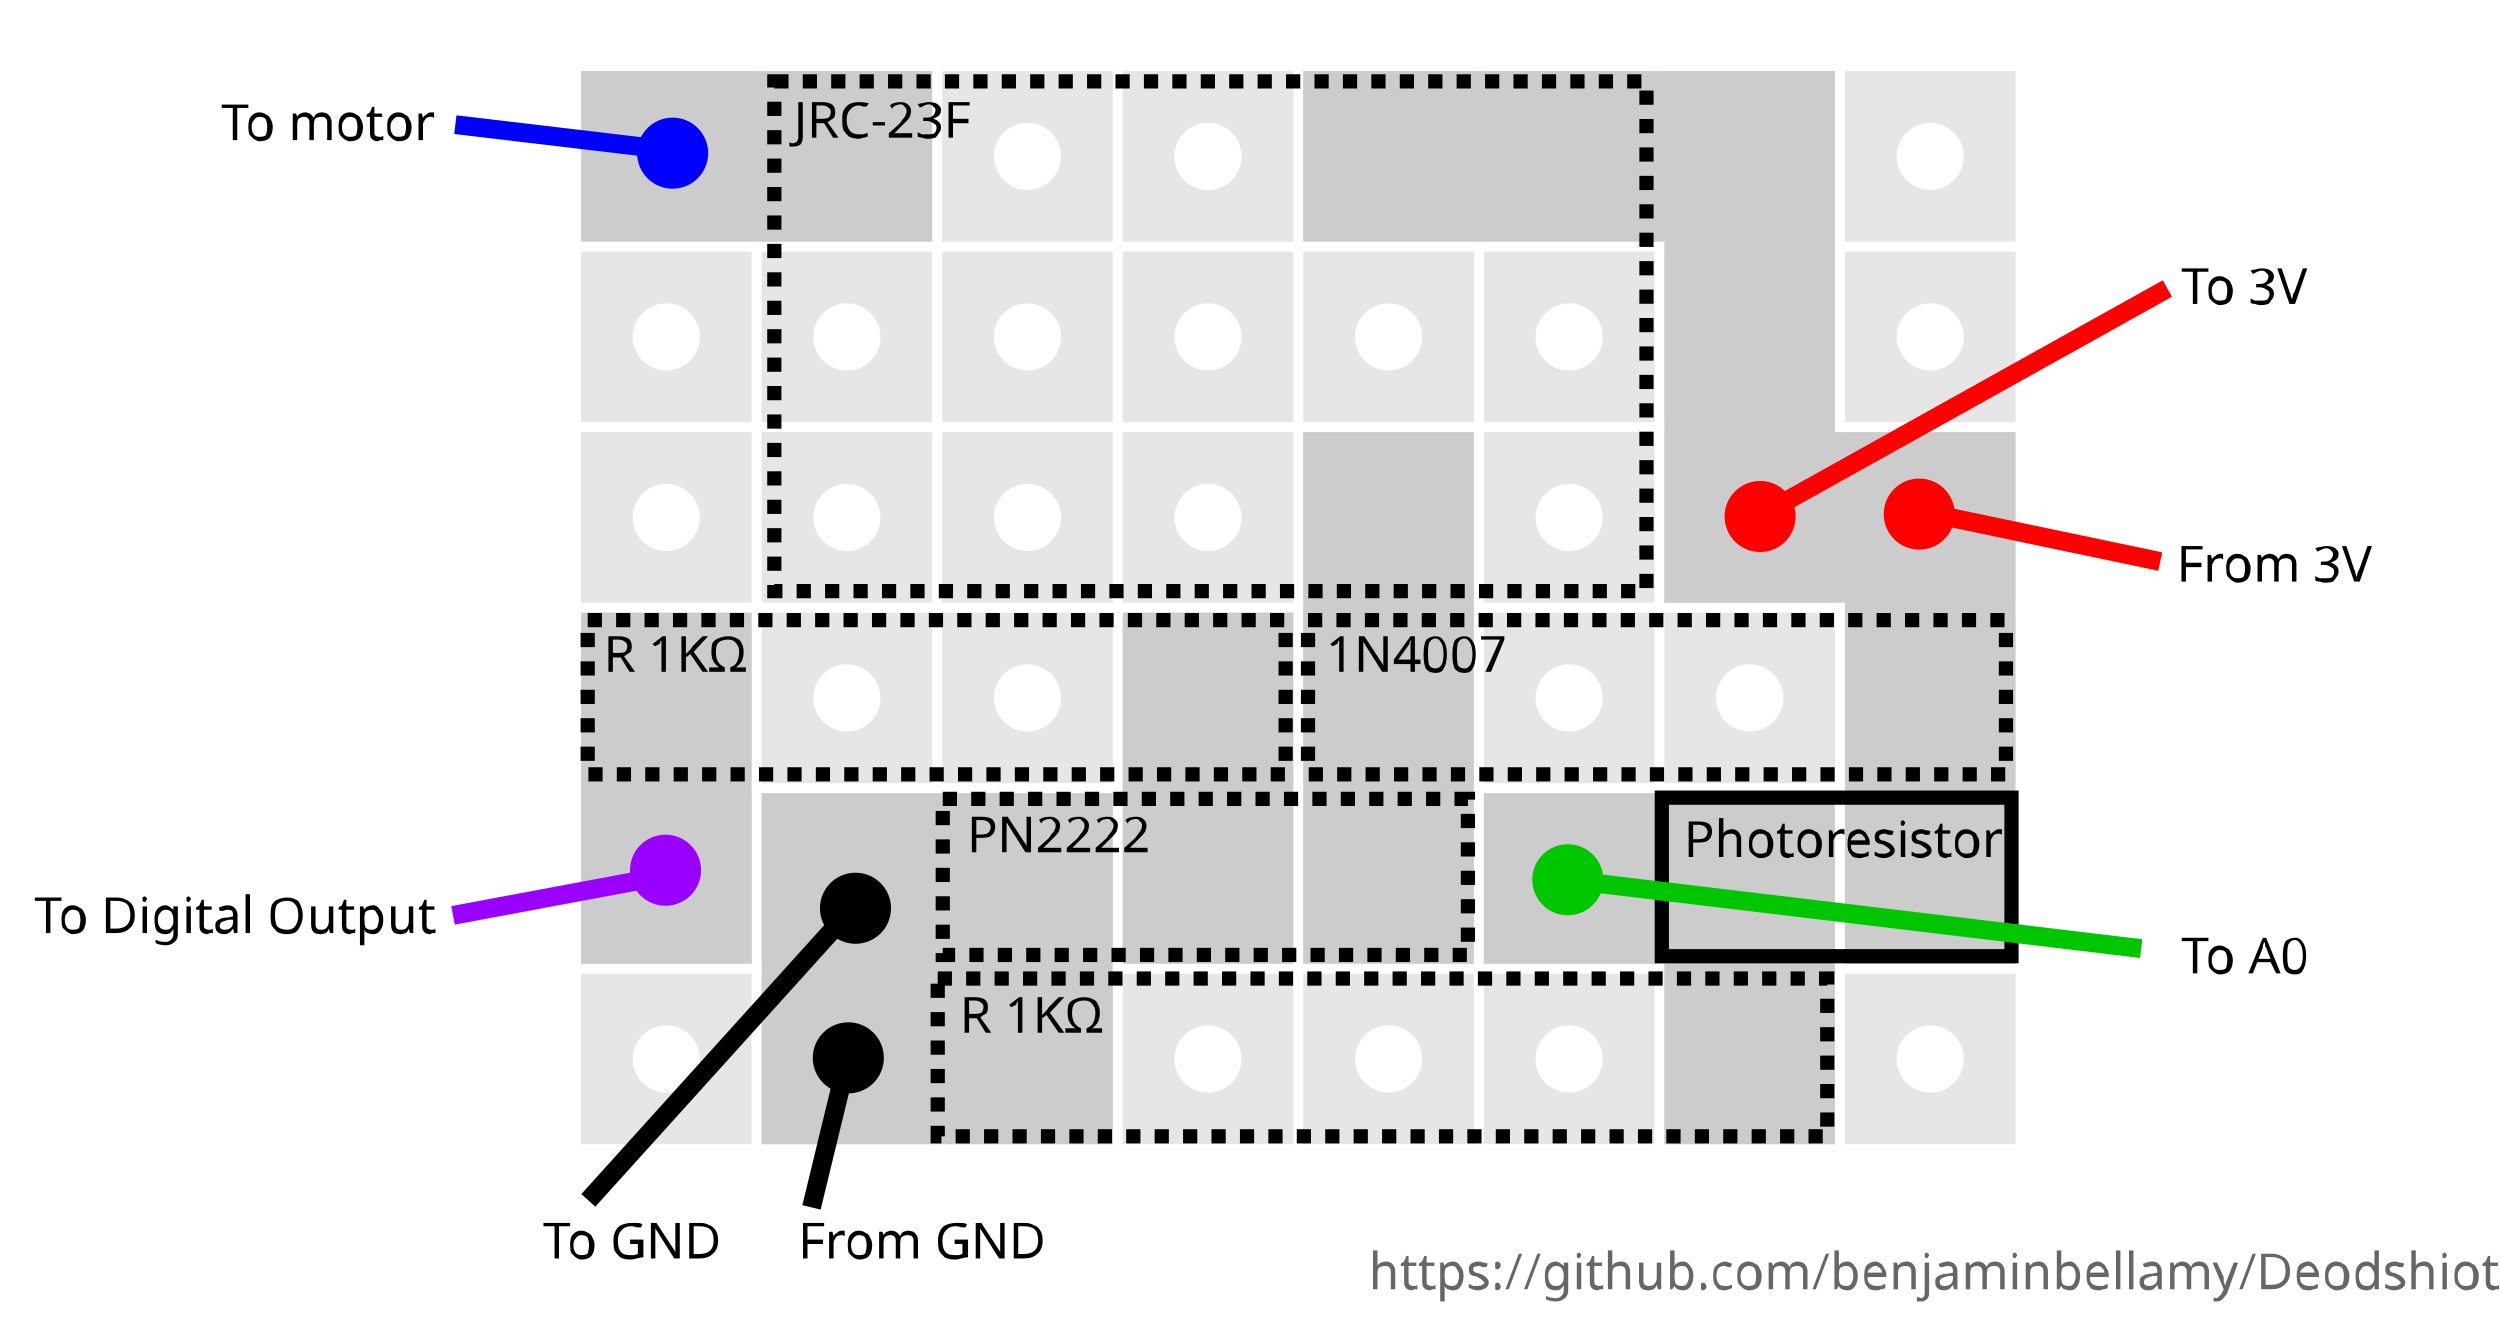
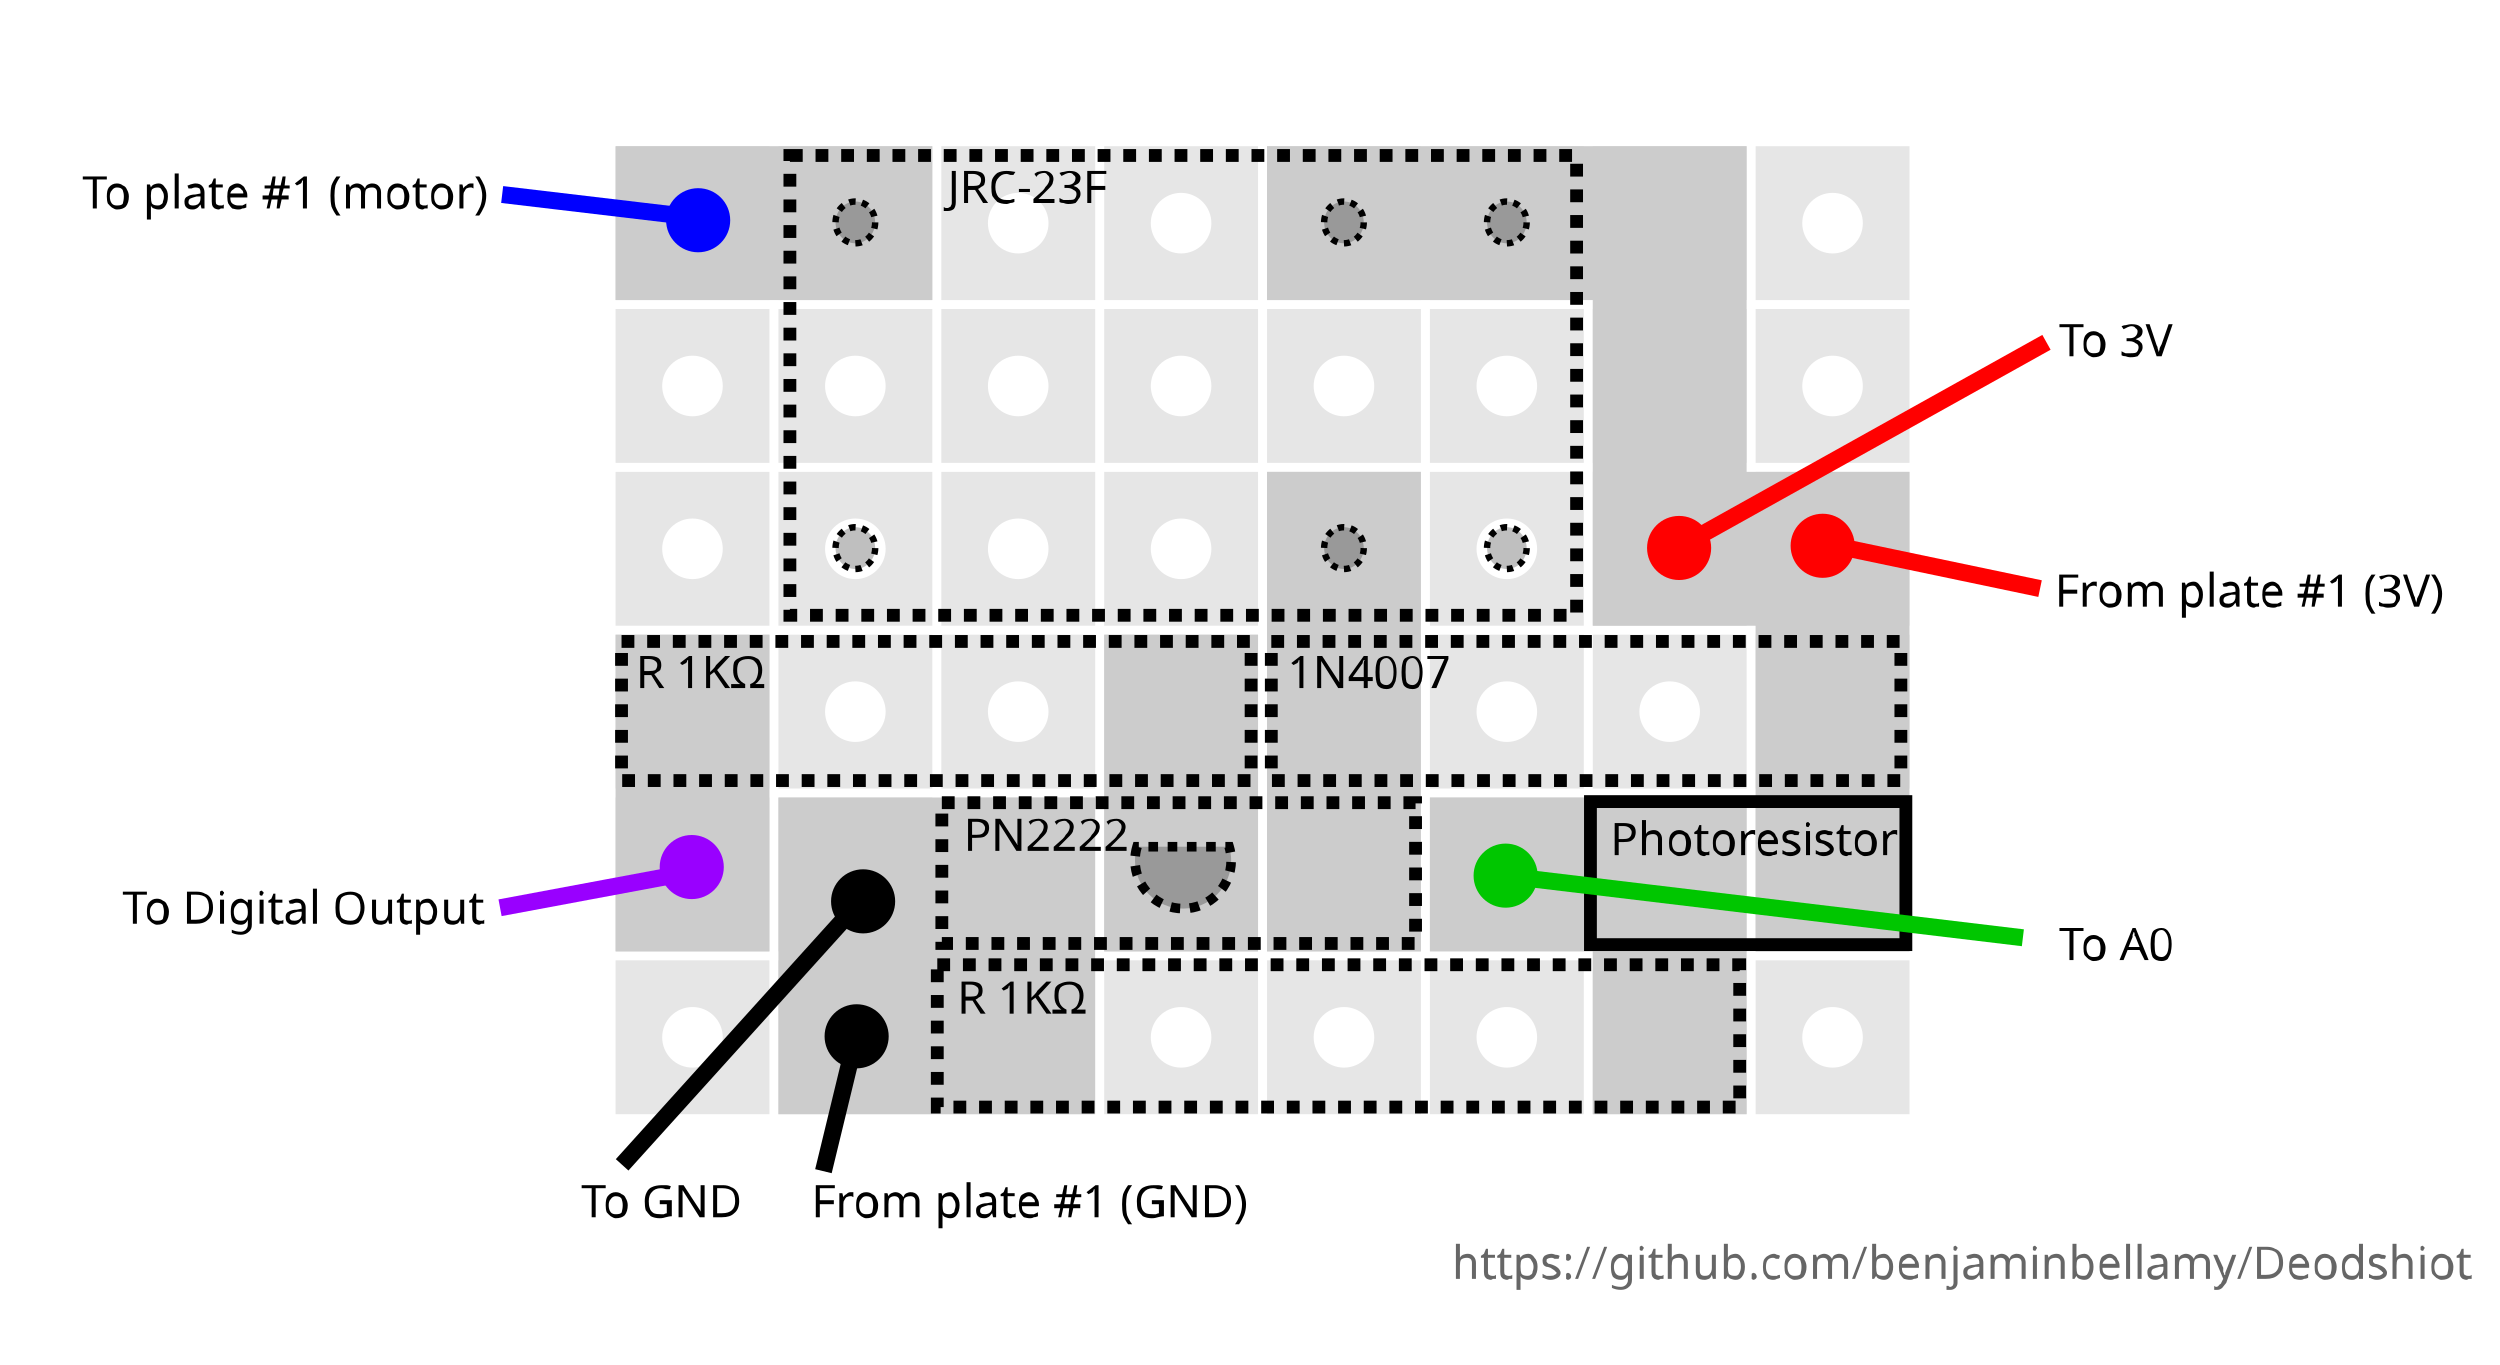
- <svg xmlns="http://www.w3.org/2000/svg" xmlns:xlink="http://www.w3.org/1999/xlink" width="35.175mm" height="18.717mm" viewBox="0 0 35.175 18.717" version="1.1" id="svg8">
+ <svg xmlns="http://www.w3.org/2000/svg" xmlns:xlink="http://www.w3.org/1999/xlink" id="svg8" version="1.1" viewBox="0 0 38.995 21.277" height="21.277mm" width="38.995mm">
  <defs id="defs2" />
-   <g id="layer1" transform="translate(-12.40424,-25.07489)">
-     <rect style="fill:#ffffff;fill-opacity:1;stroke:none;stroke-width:0.209;stroke-miterlimit:4;stroke-dasharray:none;stroke-dashoffset:0;stroke-opacity:1" id="rect2910" width="36.059" height="19.277" x="11.978" y="24.795" />
-     <path id="use1221" style="fill:#e6e6e6;stroke:none;stroke-width:0.093" d="m 20.58,26.075 v 2.4 h 2.4 v -2.4 z m 1.2,0.728 a 0.472,0.472 0 0 1 0.472,0.473 0.472,0.472 0 0 1 -0.472,0.472 0.472,0.472 0 0 1 -0.473,-0.472 0.472,0.472 0 0 1 0.473,-0.473 z" />
-     <use x="0" y="0" xlink:href="#use1221" transform="translate(0,2.539896)" id="use1420" width="100%" height="100%" />
-     <use x="0" y="0" xlink:href="#use1221" transform="translate(0,5.079793)" id="use1422" width="100%" height="100%" />
-     <use x="0" y="0" xlink:href="#use1221" transform="translate(0,7.619689)" id="use1424" width="100%" height="100%" />
-     <use x="0" y="0" xlink:href="#use1221" transform="translate(0,10.15959)" id="use1426" width="100%" height="100%" />
-     <use x="0" y="0" xlink:href="#use1221" transform="translate(0,12.69948)" id="use1428" width="100%" height="100%" />
-     <use x="0" y="0" xlink:href="#use1221" transform="translate(2.540413)" id="use1430" width="100%" height="100%" />
-     <use x="0" y="0" xlink:href="#use1221" transform="translate(2.540413,2.539896)" id="use1432" width="100%" height="100%" />
-     <use x="0" y="0" xlink:href="#use1221" transform="translate(2.540413,5.079793)" id="use1434" width="100%" height="100%" />
-     <use x="0" y="0" xlink:href="#use1221" transform="translate(2.540413,7.619689)" id="use1436" width="100%" height="100%" />
-     <use x="0" y="0" xlink:href="#use1221" transform="translate(2.540413,10.15959)" id="use1438" width="100%" height="100%" />
-     <use x="0" y="0" xlink:href="#use1221" transform="translate(2.540413,12.69948)" id="use1440" width="100%" height="100%" />
-     <use x="0" y="0" xlink:href="#use1221" transform="translate(5.080826)" id="use1442" width="100%" height="100%" />
-     <use x="0" y="0" xlink:href="#use1221" transform="translate(5.080826,2.539896)" id="use1444" width="100%" height="100%" />
-     <use x="0" y="0" xlink:href="#use1221" transform="translate(5.080826,5.079793)" id="use1446" width="100%" height="100%" />
-     <use x="0" y="0" xlink:href="#use1221" transform="translate(5.080826,7.619689)" id="use1448" width="100%" height="100%" />
-     <use x="0" y="0" xlink:href="#use1221" transform="translate(5.080826,10.15959)" id="use1450" width="100%" height="100%" />
-     <use x="0" y="0" xlink:href="#use1221" transform="translate(5.080826,12.69948)" id="use1452" width="100%" height="100%" />
-     <use x="0" y="0" xlink:href="#use1221" transform="translate(7.62124)" id="use1454" width="100%" height="100%" />
-     <use x="0" y="0" xlink:href="#use1221" transform="translate(7.62124,2.539896)" id="use1456" width="100%" height="100%" />
-     <use x="0" y="0" xlink:href="#use1221" transform="translate(7.62124,5.079793)" id="use1458" width="100%" height="100%" />
-     <use x="0" y="0" xlink:href="#use1221" transform="translate(7.62124,7.619689)" id="use1460" width="100%" height="100%" />
-     <use x="0" y="0" xlink:href="#use1221" transform="translate(7.62124,10.15959)" id="use1462" width="100%" height="100%" />
-     <use x="0" y="0" xlink:href="#use1221" transform="translate(7.62124,12.69948)" id="use1464" width="100%" height="100%" />
-     <use x="0" y="0" xlink:href="#use1221" transform="translate(10.16165)" id="use1466" width="100%" height="100%" />
-     <use x="0" y="0" xlink:href="#use1221" transform="translate(10.16165,2.539896)" id="use1468" width="100%" height="100%" />
-     <use x="0" y="0" xlink:href="#use1221" transform="translate(10.16165,5.079793)" id="use1470" width="100%" height="100%" />
-     <use x="0" y="0" xlink:href="#use1221" transform="translate(10.16165,7.619689)" id="use1472" width="100%" height="100%" />
-     <use x="0" y="0" xlink:href="#use1221" transform="translate(10.16165,10.15959)" id="use1474" width="100%" height="100%" />
-     <use x="0" y="0" xlink:href="#use1221" transform="translate(10.16165,12.69948)" id="use1476" width="100%" height="100%" />
-     <use x="0" y="0" xlink:href="#use1221" transform="translate(12.70207)" id="use1478" width="100%" height="100%" />
-     <use x="0" y="0" xlink:href="#use1221" transform="translate(12.70207,2.539896)" id="use1480" width="100%" height="100%" />
-     <use x="0" y="0" xlink:href="#use1221" transform="translate(12.70207,5.079793)" id="use1482" width="100%" height="100%" />
-     <use x="0" y="0" xlink:href="#use1221" transform="translate(12.70207,7.619689)" id="use1484" width="100%" height="100%" />
-     <use x="0" y="0" xlink:href="#use1221" transform="translate(12.70207,10.15959)" id="use1486" width="100%" height="100%" />
-     <use x="0" y="0" xlink:href="#use1221" transform="translate(12.70207,12.69948)" id="use1488" width="100%" height="100%" />
-     <use x="0" y="0" xlink:href="#use1221" transform="translate(15.24248)" id="use1490" width="100%" height="100%" />
-     <use x="0" y="0" xlink:href="#use1221" transform="translate(15.24248,2.539896)" id="use1492" width="100%" height="100%" />
-     <use x="0" y="0" xlink:href="#use1221" transform="translate(15.24248,5.079793)" id="use1494" width="100%" height="100%" />
-     <use x="0" y="0" xlink:href="#use1221" transform="translate(15.24248,7.619689)" id="use1496" width="100%" height="100%" />
-     <use x="0" y="0" xlink:href="#use1221" transform="translate(15.24248,10.15959)" id="use1498" width="100%" height="100%" />
-     <use x="0" y="0" xlink:href="#use1221" transform="translate(15.24248,12.69948)" id="use1500" width="100%" height="100%" />
-     <use x="0" y="0" xlink:href="#use1221" transform="translate(17.78289)" id="use1502" width="100%" height="100%" />
-     <use x="0" y="0" xlink:href="#use1221" transform="translate(17.78289,2.539896)" id="use1504" width="100%" height="100%" />
-     <use x="0" y="0" xlink:href="#use1221" transform="translate(17.78289,5.079793)" id="use1506" width="100%" height="100%" />
-     <use x="0" y="0" xlink:href="#use1221" transform="translate(17.78289,7.619689)" id="use1508" width="100%" height="100%" />
-     <use x="0" y="0" xlink:href="#use1221" transform="translate(17.78289,10.15959)" id="use1510" width="100%" height="100%" />
-     <use x="0" y="0" xlink:href="#use1221" transform="translate(17.78289,12.69948)" id="use1512" width="100%" height="100%" />
-     <rect style="fill:#cccccc;stroke:none;stroke-width:1.885" id="rect1514" width="4.94" height="2.4" x="20.58" y="26.075" />
-     <path id="rect1516" style="fill:#cccccc;stroke:none;stroke-width:1.303" d="m 30.741,26.075 v 2.4 h 5.081 v 2.68 2.4 h 2.54 v 5.08 h 2.4 v -7.48 h -2.54 v -2.68 -2.4 h -2.4 z" />
-     <rect style="fill:#cccccc;stroke:none;stroke-width:1.303" id="rect1524" width="2.4" height="4.94" x="20.58" y="33.695" />
-     <rect style="fill:#cccccc;stroke:none;stroke-width:1.303" id="rect1526" width="4.94" height="4.94" x="23.12" y="36.234" />
-     <rect style="fill:#cccccc;stroke:none;stroke-width:1.303" id="rect1528" width="2.4" height="4.94" x="28.201" y="33.695" />
-     <rect style="fill:#cccccc;stroke:none;stroke-width:1.303" id="rect1530" width="2.4" height="7.48" x="30.741" y="31.155" />
-     <path id="rect1532" style="fill:#cccccc;stroke:none;stroke-width:1.303" d="m 33.282,36.234 v 2.4 h 2.54 v 2.54 h 2.4 v -2.54 -2.4 h -2.4 z" />
-     <rect style="fill:none;stroke:#000000;stroke-width:0.2;stroke-miterlimit:4;stroke-dasharray:0.2, 0.2;stroke-dashoffset:0;stroke-opacity:1" id="rect1544" width="12.271" height="7.172" x="23.299" y="26.22" />
-     <rect y="33.8" x="20.673" height="2.17" width="9.82" id="rect2804" style="fill:none;stroke:#000000;stroke-width:0.2;stroke-miterlimit:4;stroke-dasharray:0.2, 0.2;stroke-dashoffset:0;stroke-opacity:1" />
-     <rect style="fill:none;stroke:#000000;stroke-width:0.2;stroke-miterlimit:4;stroke-dasharray:0.2, 0.2;stroke-dashoffset:0;stroke-opacity:1" id="rect2810" width="12.516" height="2.22" x="25.598" y="38.843" />
-     <rect style="fill:none;stroke:#000000;stroke-width:0.2;stroke-miterlimit:4;stroke-dasharray:0.2, 0.2;stroke-dashoffset:0;stroke-opacity:1" id="rect2812" width="9.82" height="2.17" x="30.808" y="33.8" />
-     <rect y="36.315" x="25.669" height="2.196" width="7.389" id="rect2814" style="fill:none;stroke:#000000;stroke-width:0.2;stroke-miterlimit:4;stroke-dasharray:0.2, 0.2;stroke-dashoffset:0;stroke-opacity:1" />
-     <rect style="fill:none;stroke:#000000;stroke-width:0.2;stroke-miterlimit:4;stroke-dasharray:none;stroke-dashoffset:0;stroke-opacity:1" id="rect2816" width="4.92" height="2.231" x="35.786" y="36.298" />
-     <text xml:space="preserve" style="font-style:normal;font-weight:normal;font-size:0.706px;line-height:1.25;font-family:sans-serif;fill:#000000;fill-opacity:1;stroke:none;stroke-width:0.265" x="23.575" y="27.013" id="text2820">
-       <tspan id="tspan2818" x="23.575" y="27.013" style="font-style:normal;font-variant:normal;font-weight:normal;font-stretch:normal;font-family:Ubuntu;-inkscape-font-specification:Ubuntu;stroke-width:0.265">JRC-23F</tspan>
+   <g transform="translate(-10.97822,-23.79474)" id="layer1">
+     <rect y="23.525" x="10.692" height="21.816" width="39.567" id="rect2910" style="fill:#ffffff;fill-opacity:1;stroke:none;stroke-width:0.233;stroke-miterlimit:4;stroke-dasharray:none;stroke-dashoffset:0;stroke-opacity:1" />
+     <path d="m 20.58,26.075 v 2.4 h 2.4 v -2.4 z m 1.2,0.728 a 0.472,0.472 0 0 1 0.472,0.473 0.472,0.472 0 0 1 -0.472,0.472 0.472,0.472 0 0 1 -0.473,-0.472 0.472,0.472 0 0 1 0.473,-0.473 z" style="fill:#e6e6e6;stroke:none;stroke-width:0.093" id="use1221" />
+     <use height="100%" width="100%" id="use1420" transform="translate(0,2.539896)" xlink:href="#use1221" y="0" x="0" />
+     <use height="100%" width="100%" id="use1422" transform="translate(0,5.079793)" xlink:href="#use1221" y="0" x="0" />
+     <use height="100%" width="100%" id="use1424" transform="translate(0,7.619689)" xlink:href="#use1221" y="0" x="0" />
+     <use height="100%" width="100%" id="use1426" transform="translate(0,10.15959)" xlink:href="#use1221" y="0" x="0" />
+     <use height="100%" width="100%" id="use1428" transform="translate(0,12.69948)" xlink:href="#use1221" y="0" x="0" />
+     <use height="100%" width="100%" id="use1430" transform="translate(2.540413)" xlink:href="#use1221" y="0" x="0" />
+     <use height="100%" width="100%" id="use1432" transform="translate(2.540413,2.539896)" xlink:href="#use1221" y="0" x="0" />
+     <use height="100%" width="100%" id="use1434" transform="translate(2.540413,5.079793)" xlink:href="#use1221" y="0" x="0" />
+     <use height="100%" width="100%" id="use1436" transform="translate(2.540413,7.619689)" xlink:href="#use1221" y="0" x="0" />
+     <use height="100%" width="100%" id="use1438" transform="translate(2.540413,10.15959)" xlink:href="#use1221" y="0" x="0" />
+     <use height="100%" width="100%" id="use1440" transform="translate(2.540413,12.69948)" xlink:href="#use1221" y="0" x="0" />
+     <use height="100%" width="100%" id="use1442" transform="translate(5.080826)" xlink:href="#use1221" y="0" x="0" />
+     <use height="100%" width="100%" id="use1444" transform="translate(5.080826,2.539896)" xlink:href="#use1221" y="0" x="0" />
+     <use height="100%" width="100%" id="use1446" transform="translate(5.080826,5.079793)" xlink:href="#use1221" y="0" x="0" />
+     <use height="100%" width="100%" id="use1448" transform="translate(5.080826,7.619689)" xlink:href="#use1221" y="0" x="0" />
+     <use height="100%" width="100%" id="use1450" transform="translate(5.080826,10.15959)" xlink:href="#use1221" y="0" x="0" />
+     <use height="100%" width="100%" id="use1452" transform="translate(5.080826,12.69948)" xlink:href="#use1221" y="0" x="0" />
+     <use height="100%" width="100%" id="use1454" transform="translate(7.62124)" xlink:href="#use1221" y="0" x="0" />
+     <use height="100%" width="100%" id="use1456" transform="translate(7.62124,2.539896)" xlink:href="#use1221" y="0" x="0" />
+     <use height="100%" width="100%" id="use1458" transform="translate(7.62124,5.079793)" xlink:href="#use1221" y="0" x="0" />
+     <use height="100%" width="100%" id="use1460" transform="translate(7.62124,7.619689)" xlink:href="#use1221" y="0" x="0" />
+     <use height="100%" width="100%" id="use1462" transform="translate(7.62124,10.15959)" xlink:href="#use1221" y="0" x="0" />
+     <use height="100%" width="100%" id="use1464" transform="translate(7.62124,12.69948)" xlink:href="#use1221" y="0" x="0" />
+     <use height="100%" width="100%" id="use1466" transform="translate(10.16165)" xlink:href="#use1221" y="0" x="0" />
+     <use height="100%" width="100%" id="use1468" transform="translate(10.16165,2.539896)" xlink:href="#use1221" y="0" x="0" />
+     <use height="100%" width="100%" id="use1470" transform="translate(10.16165,5.079793)" xlink:href="#use1221" y="0" x="0" />
+     <use height="100%" width="100%" id="use1472" transform="translate(10.16165,7.619689)" xlink:href="#use1221" y="0" x="0" />
+     <use height="100%" width="100%" id="use1474" transform="translate(10.16165,10.15959)" xlink:href="#use1221" y="0" x="0" />
+     <use height="100%" width="100%" id="use1476" transform="translate(10.16165,12.69948)" xlink:href="#use1221" y="0" x="0" />
+     <use height="100%" width="100%" id="use1478" transform="translate(12.70207)" xlink:href="#use1221" y="0" x="0" />
+     <use height="100%" width="100%" id="use1480" transform="translate(12.70207,2.539896)" xlink:href="#use1221" y="0" x="0" />
+     <use height="100%" width="100%" id="use1482" transform="translate(12.70207,5.079793)" xlink:href="#use1221" y="0" x="0" />
+     <use height="100%" width="100%" id="use1484" transform="translate(12.70207,7.619689)" xlink:href="#use1221" y="0" x="0" />
+     <use height="100%" width="100%" id="use1486" transform="translate(12.70207,10.15959)" xlink:href="#use1221" y="0" x="0" />
+     <use height="100%" width="100%" id="use1488" transform="translate(12.70207,12.69948)" xlink:href="#use1221" y="0" x="0" />
+     <use height="100%" width="100%" id="use1490" transform="translate(15.24248)" xlink:href="#use1221" y="0" x="0" />
+     <use height="100%" width="100%" id="use1492" transform="translate(15.24248,2.539896)" xlink:href="#use1221" y="0" x="0" />
+     <use height="100%" width="100%" id="use1494" transform="translate(15.24248,5.079793)" xlink:href="#use1221" y="0" x="0" />
+     <use height="100%" width="100%" id="use1496" transform="translate(15.24248,7.619689)" xlink:href="#use1221" y="0" x="0" />
+     <use height="100%" width="100%" id="use1498" transform="translate(15.24248,10.15959)" xlink:href="#use1221" y="0" x="0" />
+     <use height="100%" width="100%" id="use1500" transform="translate(15.24248,12.69948)" xlink:href="#use1221" y="0" x="0" />
+     <use height="100%" width="100%" id="use1502" transform="translate(17.78289)" xlink:href="#use1221" y="0" x="0" />
+     <use height="100%" width="100%" id="use1504" transform="translate(17.78289,2.539896)" xlink:href="#use1221" y="0" x="0" />
+     <use height="100%" width="100%" id="use1506" transform="translate(17.78289,5.079793)" xlink:href="#use1221" y="0" x="0" />
+     <use height="100%" width="100%" id="use1508" transform="translate(17.78289,7.619689)" xlink:href="#use1221" y="0" x="0" />
+     <use height="100%" width="100%" id="use1510" transform="translate(17.78289,10.15959)" xlink:href="#use1221" y="0" x="0" />
+     <use height="100%" width="100%" id="use1512" transform="translate(17.78289,12.69948)" xlink:href="#use1221" y="0" x="0" />
+     <rect y="26.075" x="20.58" height="2.4" width="4.94" id="rect1514" style="fill:#cccccc;stroke:none;stroke-width:1.885" />
+     <path d="m 30.741,26.075 v 2.4 h 5.081 v 2.68 2.4 h 2.54 v 5.08 h 2.4 v -7.48 h -2.54 v -2.68 -2.4 h -2.4 z" style="fill:#cccccc;stroke:none;stroke-width:1.303" id="rect1516" />
+     <rect y="33.695" x="20.58" height="4.94" width="2.4" id="rect1524" style="fill:#cccccc;stroke:none;stroke-width:1.303" />
+     <rect y="36.234" x="23.12" height="4.94" width="4.94" id="rect1526" style="fill:#cccccc;stroke:none;stroke-width:1.303" />
+     <rect y="33.695" x="28.201" height="4.94" width="2.4" id="rect1528" style="fill:#cccccc;stroke:none;stroke-width:1.303" />
+     <rect y="31.155" x="30.741" height="7.48" width="2.4" id="rect1530" style="fill:#cccccc;stroke:none;stroke-width:1.303" />
+     <path d="m 33.282,36.234 v 2.4 h 2.54 v 2.54 h 2.4 v -2.54 -2.4 h -2.4 z" style="fill:#cccccc;stroke:none;stroke-width:1.303" id="rect1532" />
+     <rect y="26.22" x="23.299" height="7.172" width="12.271" id="rect1544" style="fill:none;stroke:#000000;stroke-width:0.2;stroke-miterlimit:4;stroke-dasharray:0.2, 0.2;stroke-dashoffset:0;stroke-opacity:1" />
+     <rect style="fill:none;stroke:#000000;stroke-width:0.2;stroke-miterlimit:4;stroke-dasharray:0.2, 0.2;stroke-dashoffset:0;stroke-opacity:1" id="rect2804" width="9.82" height="2.17" x="20.673" y="33.8" />
+     <rect y="38.843" x="25.598" height="2.22" width="12.516" id="rect2810" style="fill:none;stroke:#000000;stroke-width:0.2;stroke-miterlimit:4;stroke-dasharray:0.2, 0.2;stroke-dashoffset:0;stroke-opacity:1" />
+     <rect y="33.8" x="30.808" height="2.17" width="9.82" id="rect2812" style="fill:none;stroke:#000000;stroke-width:0.2;stroke-miterlimit:4;stroke-dasharray:0.2, 0.2;stroke-dashoffset:0;stroke-opacity:1" />
+     <rect style="fill:none;stroke:#000000;stroke-width:0.2;stroke-miterlimit:4;stroke-dasharray:0.2, 0.2;stroke-dashoffset:0;stroke-opacity:1" id="rect2814" width="7.389" height="2.196" x="25.669" y="36.315" />
+     <rect y="36.298" x="35.786" height="2.231" width="4.92" id="rect2816" style="fill:none;stroke:#000000;stroke-width:0.2;stroke-miterlimit:4;stroke-dasharray:none;stroke-dashoffset:0;stroke-opacity:1" />
+     <text id="text2820" y="26.963" x="25.763" style="font-style:normal;font-weight:normal;font-size:0.706px;line-height:1.25;font-family:sans-serif;fill:#000000;fill-opacity:1;stroke:none;stroke-width:0.265" xml:space="preserve">
+       <tspan style="font-style:normal;font-variant:normal;font-weight:normal;font-stretch:normal;font-family:Ubuntu;-inkscape-font-specification:Ubuntu;stroke-width:0.265" y="26.963" x="25.763" id="tspan2818">JRC-23F</tspan>
    </text>
-     <text id="text2824" y="34.53" x="20.902" style="font-style:normal;font-weight:normal;font-size:0.706px;line-height:1.25;font-family:sans-serif;fill:#000000;fill-opacity:1;stroke:none;stroke-width:0.265" xml:space="preserve">
-       <tspan style="font-style:normal;font-variant:normal;font-weight:normal;font-stretch:normal;font-family:Ubuntu;-inkscape-font-specification:Ubuntu;stroke-width:0.265" y="34.53" x="20.902" id="tspan2822">R 1KΩ</tspan>
+     <text xml:space="preserve" style="font-style:normal;font-weight:normal;font-size:0.706px;line-height:1.25;font-family:sans-serif;fill:#000000;fill-opacity:1;stroke:none;stroke-width:0.265" x="20.902" y="34.53" id="text2824">
+       <tspan id="tspan2822" x="20.902" y="34.53" style="font-style:normal;font-variant:normal;font-weight:normal;font-stretch:normal;font-family:Ubuntu;-inkscape-font-specification:Ubuntu;stroke-width:0.265">R 1KΩ</tspan>
    </text>
-     <text xml:space="preserve" style="font-style:normal;font-weight:normal;font-size:0.706px;line-height:1.25;font-family:sans-serif;fill:#000000;fill-opacity:1;stroke:none;stroke-width:0.265" x="31.059" y="34.53" id="text2828">
-       <tspan id="tspan2826" x="31.059" y="34.53" style="font-style:normal;font-variant:normal;font-weight:normal;font-stretch:normal;font-family:Ubuntu;-inkscape-font-specification:Ubuntu;stroke-width:0.265">1N4007</tspan>
+     <text id="text2828" y="34.53" x="31.059" style="font-style:normal;font-weight:normal;font-size:0.706px;line-height:1.25;font-family:sans-serif;fill:#000000;fill-opacity:1;stroke:none;stroke-width:0.265" xml:space="preserve">
+       <tspan style="font-style:normal;font-variant:normal;font-weight:normal;font-stretch:normal;font-family:Ubuntu;-inkscape-font-specification:Ubuntu;stroke-width:0.265" y="34.53" x="31.059" id="tspan2826">1N4007</tspan>
    </text>
-     <text id="text2832" y="37.069" x="26.014" style="font-style:normal;font-weight:normal;font-size:0.706px;line-height:1.25;font-family:sans-serif;fill:#000000;fill-opacity:1;stroke:none;stroke-width:0.265" xml:space="preserve">
-       <tspan style="font-style:normal;font-variant:normal;font-weight:normal;font-stretch:normal;font-family:Ubuntu;-inkscape-font-specification:Ubuntu;stroke-width:0.265" y="37.069" x="26.014" id="tspan2830">PN2222</tspan>
+     <text xml:space="preserve" style="font-style:normal;font-weight:normal;font-size:0.706px;line-height:1.25;font-family:sans-serif;fill:#000000;fill-opacity:1;stroke:none;stroke-width:0.265" x="26.014" y="37.069" id="text2832">
+       <tspan id="tspan2830" x="26.014" y="37.069" style="font-style:normal;font-variant:normal;font-weight:normal;font-stretch:normal;font-family:Ubuntu;-inkscape-font-specification:Ubuntu;stroke-width:0.265">PN2222</tspan>
    </text>
-     <text xml:space="preserve" style="font-style:normal;font-weight:normal;font-size:0.706px;line-height:1.25;font-family:sans-serif;fill:#000000;fill-opacity:1;stroke:none;stroke-width:0.265" x="36.103" y="37.135" id="text2836">
-       <tspan id="tspan2834" x="36.103" y="37.135" style="font-style:normal;font-variant:normal;font-weight:normal;font-stretch:normal;font-family:Ubuntu;-inkscape-font-specification:Ubuntu;stroke-width:0.265">Photoresistor</tspan>
+     <text id="text2836" y="37.135" x="36.103" style="font-style:normal;font-weight:normal;font-size:0.706px;line-height:1.25;font-family:sans-serif;fill:#000000;fill-opacity:1;stroke:none;stroke-width:0.265" xml:space="preserve">
+       <tspan style="font-style:normal;font-variant:normal;font-weight:normal;font-stretch:normal;font-family:Ubuntu;-inkscape-font-specification:Ubuntu;stroke-width:0.265" y="37.135" x="36.103" id="tspan2834">Photoresistor</tspan>
    </text>
-     <text xml:space="preserve" style="font-style:normal;font-weight:normal;font-size:0.706px;line-height:1.25;font-family:sans-serif;fill:#000000;fill-opacity:1;stroke:none;stroke-width:0.265" x="25.914" y="39.608" id="text2844">
-       <tspan id="tspan2842" x="25.914" y="39.608" style="font-style:normal;font-variant:normal;font-weight:normal;font-stretch:normal;font-family:Ubuntu;-inkscape-font-specification:Ubuntu;stroke-width:0.265">R 1KΩ</tspan>
+     <text id="text2844" y="39.608" x="25.914" style="font-style:normal;font-weight:normal;font-size:0.706px;line-height:1.25;font-family:sans-serif;fill:#000000;fill-opacity:1;stroke:none;stroke-width:0.265" xml:space="preserve">
+       <tspan style="font-style:normal;font-variant:normal;font-weight:normal;font-stretch:normal;font-family:Ubuntu;-inkscape-font-specification:Ubuntu;stroke-width:0.265" y="39.608" x="25.914" id="tspan2842">R 1KΩ</tspan>
    </text>
-     <path style="fill:none;stroke:#000000;stroke-width:0.265px;stroke-linecap:butt;stroke-linejoin:miter;stroke-opacity:1" d="M 24.357,39.858 23.822,42.063" id="path2850" />
-     <path style="fill:none;stroke:#000000;stroke-width:0.265px;stroke-linecap:butt;stroke-linejoin:miter;stroke-opacity:1" d="m 24.424,37.821 -3.742,4.143" id="path2852" />
-     <path style="fill:none;stroke:#9900ff;stroke-width:0.265px;stroke-linecap:butt;stroke-linejoin:miter;stroke-opacity:1" d="M 21.818,37.386 18.778,37.954" id="path2854" />
-     <path style="fill:none;stroke:#0000ff;stroke-width:0.265px;stroke-linecap:butt;stroke-linejoin:miter;stroke-opacity:1" d="M 21.918,27.197 18.811,26.829" id="path2856" />
-     <path style="fill:none;stroke:#00c600;stroke-width:0.265px;stroke-linecap:butt;stroke-linejoin:miter;stroke-opacity:1" d="m 34.446,37.453 8.085,0.969" id="path2858" />
-     <path style="fill:none;stroke:#ff0000;stroke-width:0.265px;stroke-linecap:butt;stroke-linejoin:miter;stroke-opacity:1" d="m 39.291,32.241 3.508,0.735" id="path2860" />
-     <path style="fill:none;stroke:#ff0000;stroke-width:0.265px;stroke-linecap:butt;stroke-linejoin:miter;stroke-opacity:1" d="m 37.086,32.375 5.813,-3.241" id="path2862" />
-     <circle style="fill:#9900ff;fill-opacity:1;stroke:none;stroke-width:0.2;stroke-miterlimit:4;stroke-dasharray:none;stroke-dashoffset:0;stroke-opacity:1" id="path2864" cx="21.768" cy="37.319" r="0.5" />
-     <circle r="0.5" cy="27.23" cx="21.868" id="circle2866" style="fill:#0000ff;fill-opacity:1;stroke:none;stroke-width:0.2;stroke-miterlimit:4;stroke-dasharray:none;stroke-dashoffset:0;stroke-opacity:1" />
-     <circle style="fill:#ff0000;fill-opacity:1;stroke:none;stroke-width:0.2;stroke-miterlimit:4;stroke-dasharray:none;stroke-dashoffset:0;stroke-opacity:1" id="circle2868" cx="37.169" cy="32.342" r="0.5" />
-     <circle r="0.5" cy="32.308" cx="39.408" id="circle2870" style="fill:#ff0000;fill-opacity:1;stroke:none;stroke-width:0.2;stroke-miterlimit:4;stroke-dasharray:none;stroke-dashoffset:0;stroke-opacity:1" />
-     <circle style="fill:#00c600;fill-opacity:1;stroke:none;stroke-width:0.2;stroke-miterlimit:4;stroke-dasharray:none;stroke-dashoffset:0;stroke-opacity:1" id="circle2872" cx="34.463" cy="37.453" r="0.5" />
-     <circle r="0.5" cy="37.854" cx="24.441" id="circle2874" style="fill:#000000;fill-opacity:1;stroke:none;stroke-width:0.2;stroke-miterlimit:4;stroke-dasharray:none;stroke-dashoffset:0;stroke-opacity:1" />
-     <circle style="fill:#000000;fill-opacity:1;stroke:none;stroke-width:0.2;stroke-miterlimit:4;stroke-dasharray:none;stroke-dashoffset:0;stroke-opacity:1" id="circle2876" cx="24.34" cy="39.959" r="0.5" />
-     <text id="text2880" y="29.351" x="43.086" style="font-style:normal;font-weight:normal;font-size:0.706px;line-height:1.25;font-family:sans-serif;fill:#000000;fill-opacity:1;stroke:none;stroke-width:0.265" xml:space="preserve">
-       <tspan style="font-style:normal;font-variant:normal;font-weight:normal;font-stretch:normal;font-family:Ubuntu;-inkscape-font-specification:Ubuntu;stroke-width:0.265" y="29.351" x="43.086" id="tspan2878">To 3V</tspan>
+     <path id="path2850" d="M 24.357,39.858 23.822,42.063" style="fill:none;stroke:#000000;stroke-width:0.265px;stroke-linecap:butt;stroke-linejoin:miter;stroke-opacity:1" />
+     <path id="path2852" d="m 24.424,37.821 -3.742,4.143" style="fill:none;stroke:#000000;stroke-width:0.265px;stroke-linecap:butt;stroke-linejoin:miter;stroke-opacity:1" />
+     <path id="path2854" d="M 21.818,37.386 18.778,37.954" style="fill:none;stroke:#9900ff;stroke-width:0.265px;stroke-linecap:butt;stroke-linejoin:miter;stroke-opacity:1" />
+     <path id="path2856" d="M 21.918,27.197 18.811,26.829" style="fill:none;stroke:#0000ff;stroke-width:0.265px;stroke-linecap:butt;stroke-linejoin:miter;stroke-opacity:1" />
+     <path id="path2858" d="m 34.446,37.453 8.085,0.969" style="fill:none;stroke:#00c600;stroke-width:0.265px;stroke-linecap:butt;stroke-linejoin:miter;stroke-opacity:1" />
+     <path id="path2860" d="m 39.291,32.241 3.508,0.735" style="fill:none;stroke:#ff0000;stroke-width:0.265px;stroke-linecap:butt;stroke-linejoin:miter;stroke-opacity:1" />
+     <path id="path2862" d="m 37.086,32.375 5.813,-3.241" style="fill:none;stroke:#ff0000;stroke-width:0.265px;stroke-linecap:butt;stroke-linejoin:miter;stroke-opacity:1" />
+     <circle r="0.5" cy="37.319" cx="21.768" id="path2864" style="fill:#9900ff;fill-opacity:1;stroke:none;stroke-width:0.2;stroke-miterlimit:4;stroke-dasharray:none;stroke-dashoffset:0;stroke-opacity:1" />
+     <circle style="fill:#0000ff;fill-opacity:1;stroke:none;stroke-width:0.2;stroke-miterlimit:4;stroke-dasharray:none;stroke-dashoffset:0;stroke-opacity:1" id="circle2866" cx="21.868" cy="27.23" r="0.5" />
+     <circle r="0.5" cy="32.342" cx="37.169" id="circle2868" style="fill:#ff0000;fill-opacity:1;stroke:none;stroke-width:0.2;stroke-miterlimit:4;stroke-dasharray:none;stroke-dashoffset:0;stroke-opacity:1" />
+     <circle style="fill:#ff0000;fill-opacity:1;stroke:none;stroke-width:0.2;stroke-miterlimit:4;stroke-dasharray:none;stroke-dashoffset:0;stroke-opacity:1" id="circle2870" cx="39.408" cy="32.308" r="0.5" />
+     <circle r="0.5" cy="37.453" cx="34.463" id="circle2872" style="fill:#00c600;fill-opacity:1;stroke:none;stroke-width:0.2;stroke-miterlimit:4;stroke-dasharray:none;stroke-dashoffset:0;stroke-opacity:1" />
+     <circle style="fill:#000000;fill-opacity:1;stroke:none;stroke-width:0.2;stroke-miterlimit:4;stroke-dasharray:none;stroke-dashoffset:0;stroke-opacity:1" id="circle2874" cx="24.441" cy="37.854" r="0.5" />
+     <circle r="0.5" cy="39.959" cx="24.34" id="circle2876" style="fill:#000000;fill-opacity:1;stroke:none;stroke-width:0.2;stroke-miterlimit:4;stroke-dasharray:none;stroke-dashoffset:0;stroke-opacity:1" />
+     <text xml:space="preserve" style="font-style:normal;font-weight:normal;font-size:0.706px;line-height:1.25;font-family:sans-serif;fill:#000000;fill-opacity:1;stroke:none;stroke-width:0.265" x="43.086" y="29.351" id="text2880">
+       <tspan id="tspan2878" x="43.086" y="29.351" style="font-style:normal;font-variant:normal;font-weight:normal;font-stretch:normal;font-family:Ubuntu;-inkscape-font-specification:Ubuntu;stroke-width:0.265">To 3V</tspan>
    </text>
-     <text xml:space="preserve" style="font-style:normal;font-weight:normal;font-size:0.706px;line-height:1.25;font-family:sans-serif;fill:#000000;fill-opacity:1;stroke:none;stroke-width:0.265" x="43.036" y="33.26" id="text2884">
-       <tspan id="tspan2882" x="43.036" y="33.26" style="font-style:normal;font-variant:normal;font-weight:normal;font-stretch:normal;font-family:Ubuntu;-inkscape-font-specification:Ubuntu;stroke-width:0.265">From 3V</tspan>
+     <text id="text2884" y="33.26" x="43.036" style="font-style:normal;font-weight:normal;font-size:0.706px;line-height:1.25;font-family:sans-serif;fill:#000000;fill-opacity:1;stroke:none;stroke-width:0.265" xml:space="preserve">
+       <tspan style="font-style:normal;font-variant:normal;font-weight:normal;font-stretch:normal;font-family:Ubuntu;-inkscape-font-specification:Ubuntu;stroke-width:0.265" y="33.26" x="43.036" id="tspan2882">From plate #1 (3V)</tspan>
    </text>
-     <text id="text2888" y="38.772" x="43.086" style="font-style:normal;font-weight:normal;font-size:0.706px;line-height:1.25;font-family:sans-serif;fill:#000000;fill-opacity:1;stroke:none;stroke-width:0.265" xml:space="preserve">
-       <tspan style="font-style:normal;font-variant:normal;font-weight:normal;font-stretch:normal;font-family:Ubuntu;-inkscape-font-specification:Ubuntu;stroke-width:0.265" y="38.772" x="43.086" id="tspan2886">To A0</tspan>
+     <text xml:space="preserve" style="font-style:normal;font-weight:normal;font-size:0.706px;line-height:1.25;font-family:sans-serif;fill:#000000;fill-opacity:1;stroke:none;stroke-width:0.265" x="43.086" y="38.772" id="text2888">
+       <tspan id="tspan2886" x="43.086" y="38.772" style="font-style:normal;font-variant:normal;font-weight:normal;font-stretch:normal;font-family:Ubuntu;-inkscape-font-specification:Ubuntu;stroke-width:0.265">To A0</tspan>
    </text>
-     <text xml:space="preserve" style="font-style:normal;font-weight:normal;font-size:0.706px;line-height:1.25;font-family:sans-serif;fill:#000000;fill-opacity:1;stroke:none;stroke-width:0.265" x="23.642" y="42.782" id="text2892">
-       <tspan id="tspan2890" x="23.642" y="42.782" style="font-style:normal;font-variant:normal;font-weight:normal;font-stretch:normal;font-family:Ubuntu;-inkscape-font-specification:Ubuntu;stroke-width:0.265">From GND</tspan>
+     <text id="text2892" y="42.782" x="23.642" style="font-style:normal;font-weight:normal;font-size:0.706px;line-height:1.25;font-family:sans-serif;fill:#000000;fill-opacity:1;stroke:none;stroke-width:0.265" xml:space="preserve">
+       <tspan style="font-style:normal;font-variant:normal;font-weight:normal;font-stretch:normal;font-family:Ubuntu;-inkscape-font-specification:Ubuntu;stroke-width:0.265" y="42.782" x="23.642" id="tspan2890">From plate #1 (GND)</tspan>
    </text>
-     <text id="text2896" y="42.782" x="20.034" style="font-style:normal;font-weight:normal;font-size:0.706px;line-height:1.25;font-family:sans-serif;fill:#000000;fill-opacity:1;stroke:none;stroke-width:0.265" xml:space="preserve">
-       <tspan style="font-style:normal;font-variant:normal;font-weight:normal;font-stretch:normal;font-family:Ubuntu;-inkscape-font-specification:Ubuntu;stroke-width:0.265" y="42.782" x="20.034" id="tspan2894">To GND</tspan>
+     <text xml:space="preserve" style="font-style:normal;font-weight:normal;font-size:0.706px;line-height:1.25;font-family:sans-serif;fill:#000000;fill-opacity:1;stroke:none;stroke-width:0.265" x="20.034" y="42.782" id="text2896">
+       <tspan id="tspan2894" x="20.034" y="42.782" style="font-style:normal;font-variant:normal;font-weight:normal;font-stretch:normal;font-family:Ubuntu;-inkscape-font-specification:Ubuntu;stroke-width:0.265">To GND</tspan>
    </text>
-     <text xml:space="preserve" style="font-style:normal;font-weight:normal;font-size:0.706px;line-height:1.25;font-family:sans-serif;fill:#000000;fill-opacity:1;stroke:none;stroke-width:0.265" x="12.879" y="38.205" id="text2900">
-       <tspan id="tspan2898" x="12.879" y="38.205" style="font-style:normal;font-variant:normal;font-weight:normal;font-stretch:normal;font-family:Ubuntu;-inkscape-font-specification:Ubuntu;stroke-width:0.265">To Digital Output</tspan>
+     <text id="text2900" y="38.205" x="12.879" style="font-style:normal;font-weight:normal;font-size:0.706px;line-height:1.25;font-family:sans-serif;fill:#000000;fill-opacity:1;stroke:none;stroke-width:0.265" xml:space="preserve">
+       <tspan style="font-style:normal;font-variant:normal;font-weight:normal;font-stretch:normal;font-family:Ubuntu;-inkscape-font-specification:Ubuntu;stroke-width:0.265" y="38.205" x="12.879" id="tspan2898">To Digital Output</tspan>
    </text>
-     <text id="text2904" y="27.046" x="15.506" style="font-style:normal;font-weight:normal;font-size:0.706px;line-height:1.25;font-family:sans-serif;fill:#000000;fill-opacity:1;stroke:none;stroke-width:0.265" xml:space="preserve">
-       <tspan style="font-style:normal;font-variant:normal;font-weight:normal;font-stretch:normal;font-family:Ubuntu;-inkscape-font-specification:Ubuntu;stroke-width:0.265" y="27.046" x="15.506" id="tspan2902">To motor</tspan>
+     <text xml:space="preserve" style="font-style:normal;font-weight:normal;font-size:0.706px;line-height:1.25;font-family:sans-serif;fill:#000000;fill-opacity:1;stroke:none;stroke-width:0.265" x="12.253" y="27.046" id="text2904">
+       <tspan id="tspan2902" x="12.253" y="27.046" style="font-style:normal;font-variant:normal;font-weight:normal;font-stretch:normal;font-family:Ubuntu;-inkscape-font-specification:Ubuntu;stroke-width:0.265">To plate #1 (motor)</tspan>
    </text>
-     <text id="text2908" y="43.216" x="31.66" style="font-style:normal;font-weight:normal;font-size:0.706px;line-height:1.25;font-family:sans-serif;fill:#666666;fill-opacity:1;stroke:none;stroke-width:0.265" xml:space="preserve">
-       <tspan style="font-style:normal;font-variant:normal;font-weight:normal;font-stretch:normal;font-family:Ubuntu;-inkscape-font-specification:Ubuntu;fill:#666666;stroke-width:0.265" y="43.216" x="31.66" id="tspan2906">https://github.com/benjaminbellamy/Deodshiot</tspan>
+     <text xml:space="preserve" style="font-style:normal;font-weight:normal;font-size:0.706px;line-height:1.25;font-family:sans-serif;fill:#666666;fill-opacity:1;stroke:none;stroke-width:0.265" x="33.626" y="43.745" id="text2908">
+       <tspan id="tspan2906" x="33.626" y="43.745" style="font-style:normal;font-variant:normal;font-weight:normal;font-stretch:normal;font-family:Ubuntu;-inkscape-font-specification:Ubuntu;fill:#666666;stroke-width:0.265">https://github.com/benjaminbellamy/Deodshiot</tspan>
    </text>
+     <path d="m 28.714,37.002 a 0.75,0.75 0 0 0 -0.032,0.215 0.75,0.75 0 0 0 0.75,0.75 0.75,0.75 0 0 0 0.75,-0.75 0.75,0.75 0 0 0 -0.032,-0.215 z" style="fill:#000000;fill-opacity:0.251;stroke:#000000;stroke-width:0.15;stroke-dasharray:0.15, 0.15;stroke-opacity:1" id="path1662" />
+     <ellipse ry="0.326" rx="0.309" cy="27.264" cx="34.482" id="path1669" style="fill:#000000;fill-opacity:0.251;stroke:#000000;stroke-width:0.1;stroke-miterlimit:4;stroke-dasharray:0.1, 0.1;stroke-dashoffset:0;stroke-opacity:1" />
+     <ellipse style="fill:#000000;fill-opacity:0.251;stroke:#000000;stroke-width:0.1;stroke-miterlimit:4;stroke-dasharray:0.1, 0.1;stroke-dashoffset:0;stroke-opacity:1" id="ellipse1671" cx="31.941" cy="27.264" rx="0.309" ry="0.326" />
+     <ellipse ry="0.326" rx="0.309" cy="32.344" cx="31.941" id="ellipse1673" style="fill:#000000;fill-opacity:0.251;stroke:#000000;stroke-width:0.1;stroke-miterlimit:4;stroke-dasharray:0.1, 0.1;stroke-dashoffset:0;stroke-opacity:1" />
+     <ellipse style="fill:#000000;fill-opacity:0.251;stroke:#000000;stroke-width:0.1;stroke-miterlimit:4;stroke-dasharray:0.1, 0.1;stroke-dashoffset:0;stroke-opacity:1" id="ellipse1675" cx="34.482" cy="32.344" rx="0.309" ry="0.326" />
+     <ellipse ry="0.326" rx="0.309" cy="32.344" cx="24.32" id="ellipse1677" style="fill:#000000;fill-opacity:0.251;stroke:#000000;stroke-width:0.1;stroke-miterlimit:4;stroke-dasharray:0.1, 0.1;stroke-dashoffset:0;stroke-opacity:1" />
+     <ellipse style="fill:#000000;fill-opacity:0.251;stroke:#000000;stroke-width:0.1;stroke-miterlimit:4;stroke-dasharray:0.1, 0.1;stroke-dashoffset:0;stroke-opacity:1" id="ellipse1679" cx="24.32" cy="27.264" rx="0.309" ry="0.326" />
  </g>
</svg>
